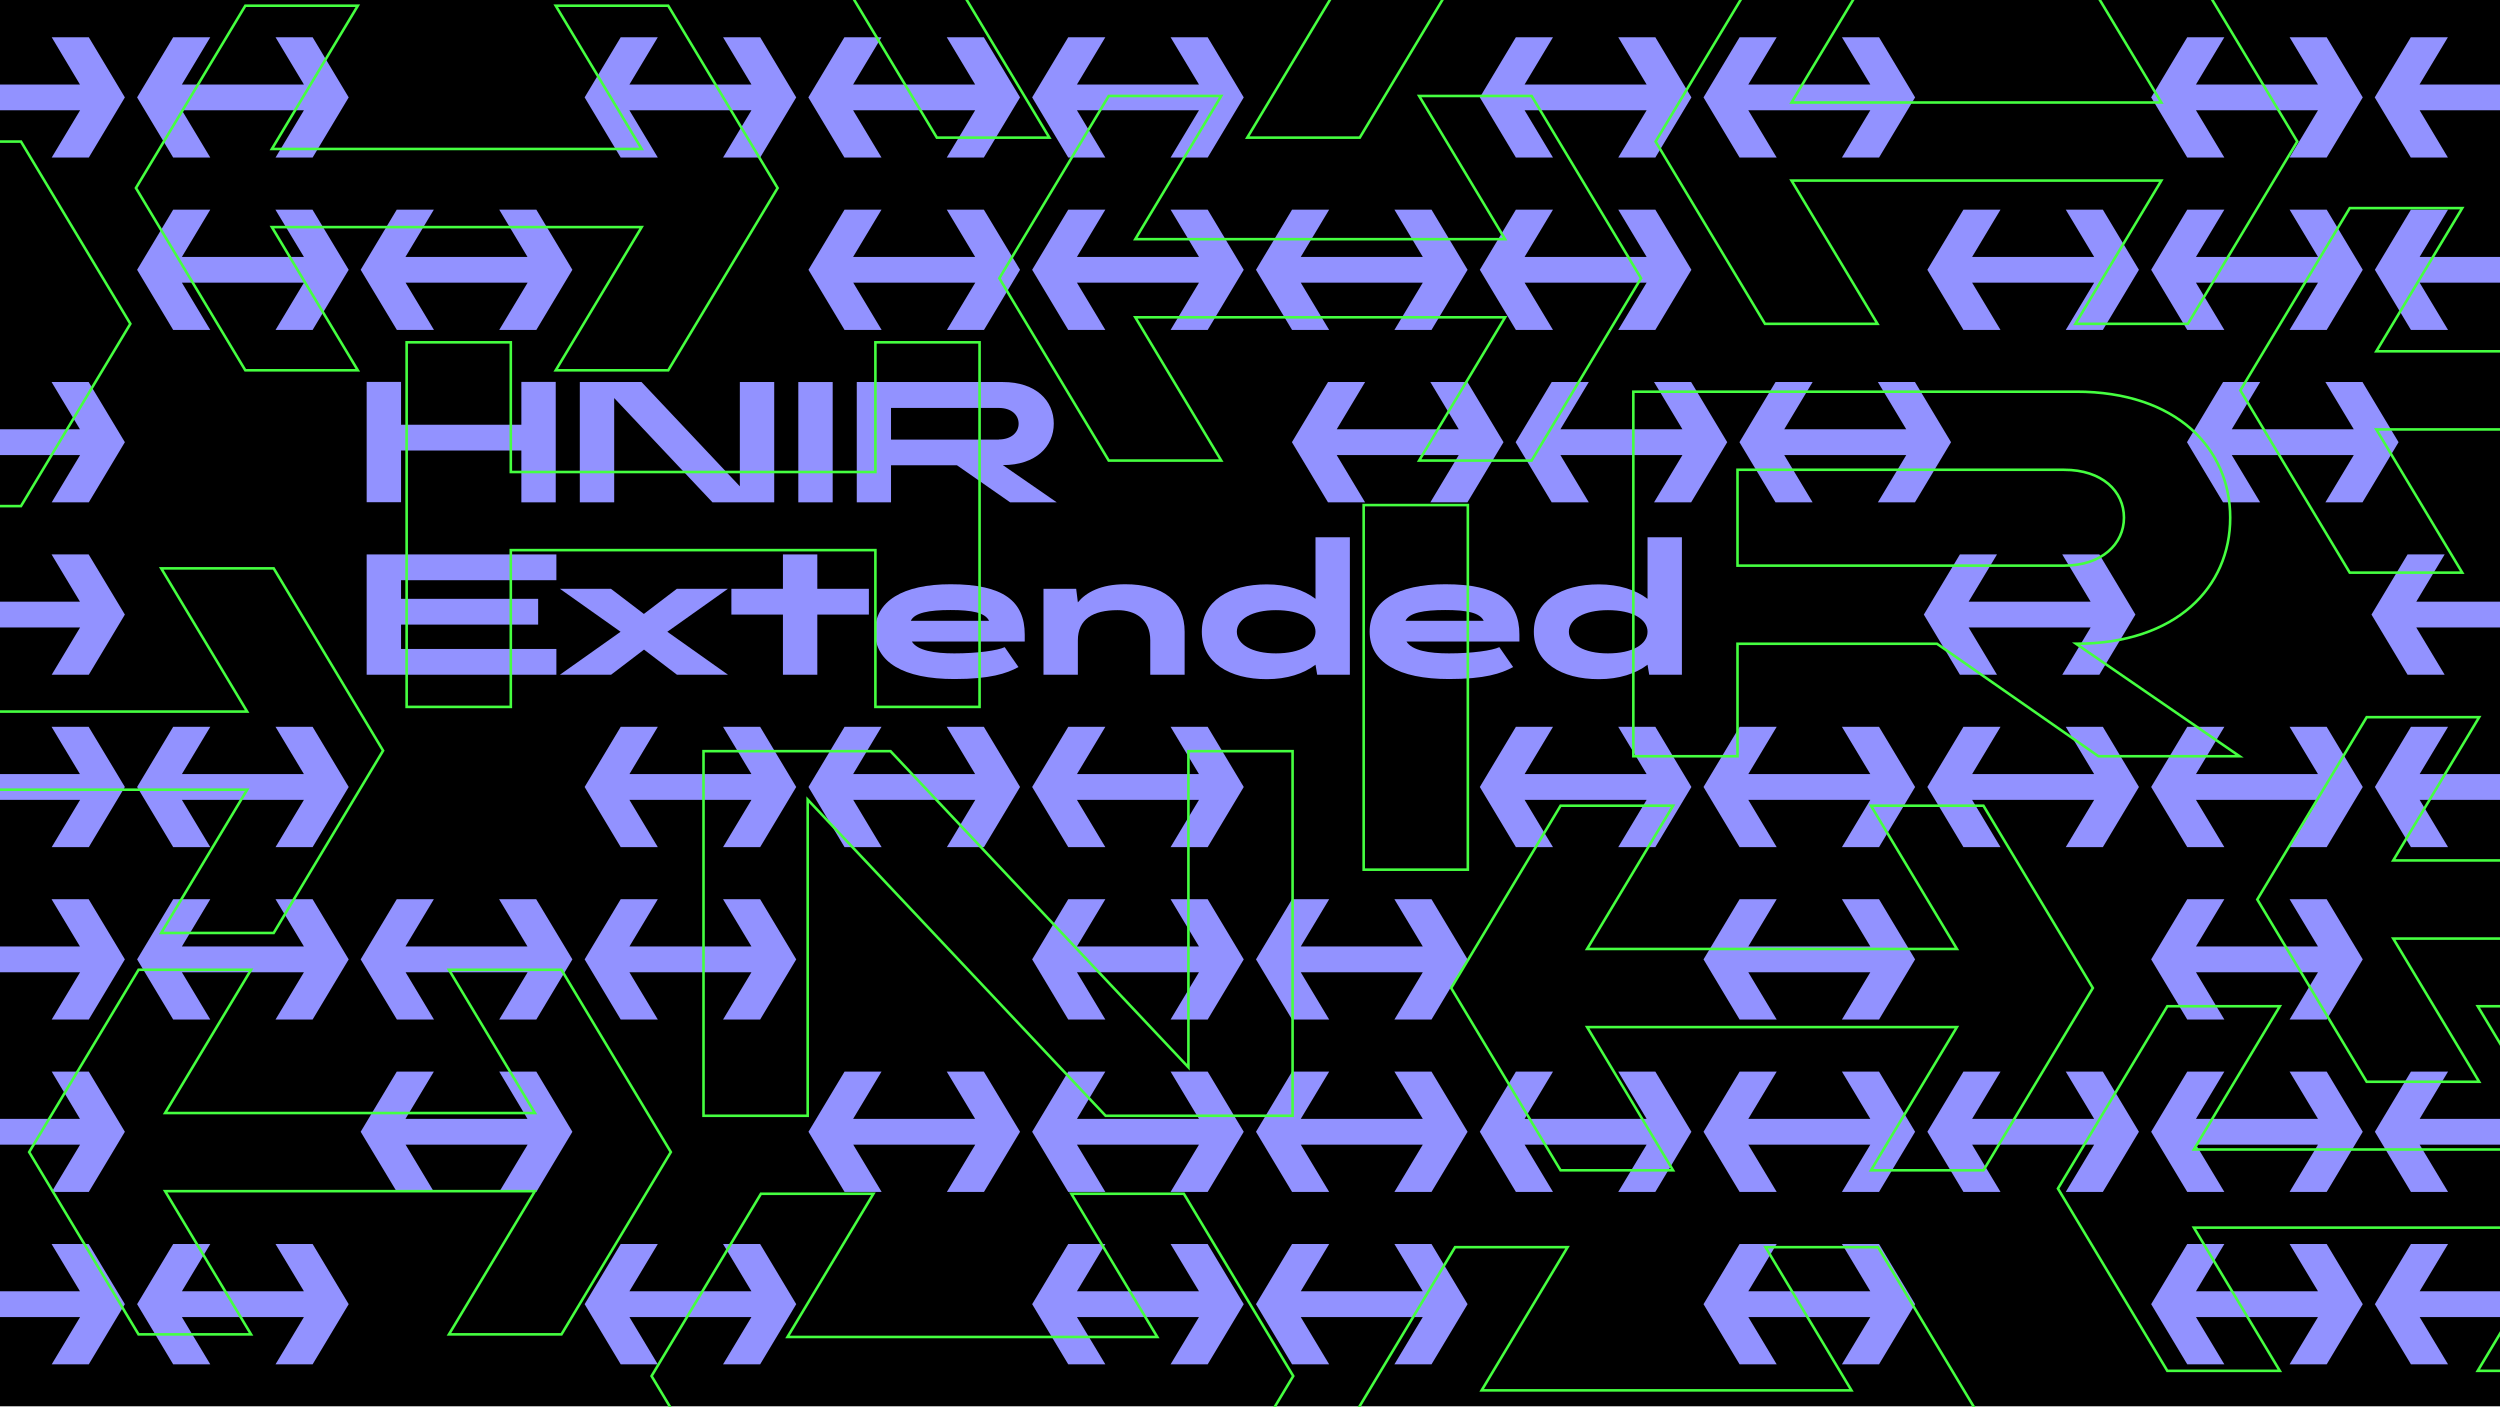
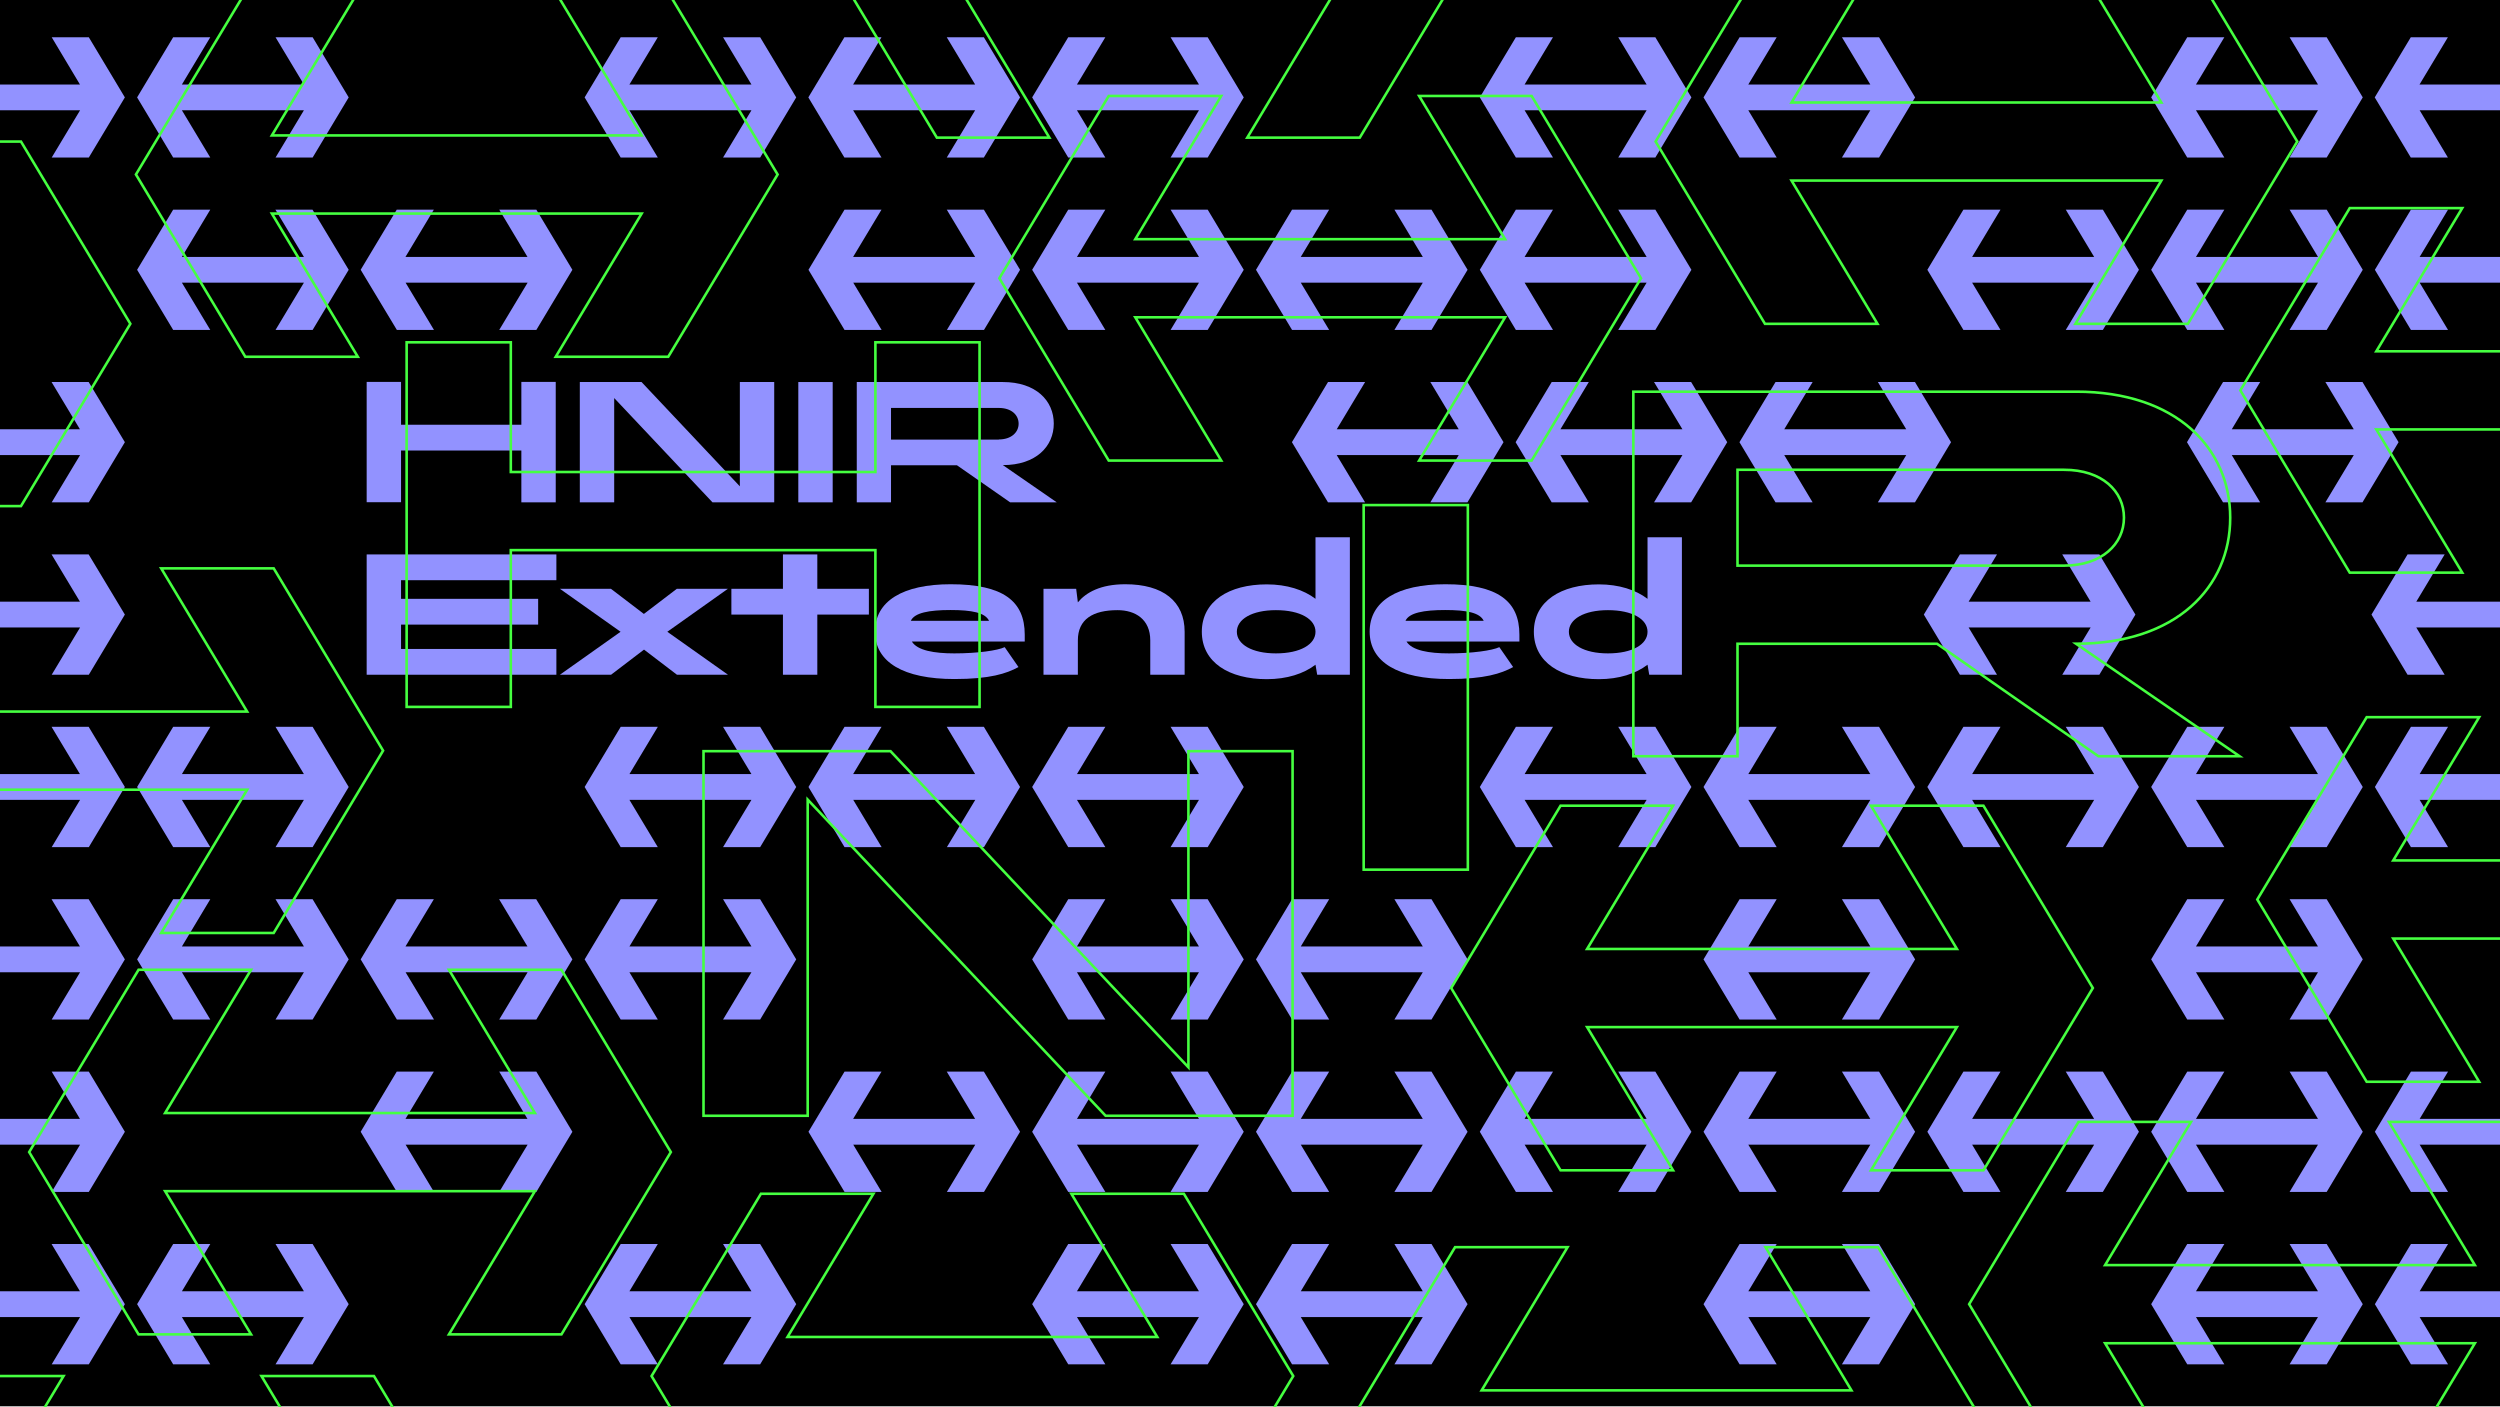
<svg xmlns="http://www.w3.org/2000/svg" version="1.1" id="Layer_1" x="0px" y="0px" viewBox="0 0 1920 1080" style="enable-background:new 0 0 1920 1080;" xml:space="preserve">
  <style type="text/css">
	.st0{fill:#FFFFFF;}
	.st1{fill:#33FF4B;}
	.st2{fill:#FF8FE7;}
	.st3{fill:#341FFF;}
	.st4{fill:#5D4CFF;}
	.st5{fill:#8579FF;}
	.st6{fill:#AEA5FF;}
	.st7{fill:#D6D2FF;}
	.st8{fill:#FFD9D2;}
	.st9{fill:#FFB3A5;}
	.st10{fill:#FF8E77;}
	.st11{fill:#FF684A;}
	.st12{fill:#FF421D;}
	.st13{fill:#F71963;}
	.st14{fill:#222222;}
	.st15{fill:#828282;}
	.st16{fill:#1C114C;}
	.st17{clip-path:url(#SVGID_2_);}
	.st18{fill:#AA27FF;}
	.st19{fill:#FF9429;}
	.st20{fill:none;stroke:#FF3E6C;stroke-width:2;stroke-miterlimit:10;}
	.st21{fill:none;stroke:#45FF40;stroke-width:2;stroke-miterlimit:10;}
	.st22{fill:#9292FF;}
	.st23{fill:none;stroke:#C548FF;stroke-width:2;stroke-miterlimit:10;}
</style>
  <rect x="0" y="0" width="1920" height="1080" />
  <path class="st22" d="M95.9,74.8L68.2,121H39.7l21.8-36.3h-93.7l21.8,36.3H-39l-27.7-46.2L-39,28.6h28.5l-21.8,36.3h93.7L39.7,28.6  h28.5L95.9,74.8z" />
  <path class="st22" d="M267.8,74.8L240.1,121h-28.5l21.8-36.3h-93.7l21.8,36.3h-28.5l-27.7-46.2l27.7-46.2h28.5l-21.8,36.3h93.7  l-21.8-36.3h28.5L267.8,74.8z" />
  <path class="st22" d="M611.5,74.8L583.8,121h-28.5l21.8-36.3h-93.7l21.8,36.3h-28.5l-27.7-46.2l27.7-46.2h28.5l-21.8,36.3h93.7  l-21.8-36.3h28.5L611.5,74.8z" />
  <path class="st22" d="M783.4,74.8L755.6,121h-28.5l21.8-36.3h-93.7L677,121h-28.5l-27.7-46.2l27.7-46.2H677l-21.8,36.3h93.7  l-21.8-36.3h28.5L783.4,74.8z" />
  <path class="st22" d="M955.2,74.8L927.5,121H899l21.8-36.3h-93.7l21.8,36.3h-28.5l-27.7-46.2l27.7-46.2h28.5l-21.8,36.3h93.7  L899,28.6h28.5L955.2,74.8z" />
  <path class="st22" d="M1299,74.8l-27.7,46.2h-28.5l21.8-36.3h-93.7l21.8,36.3h-28.5l-27.7-46.2l27.7-46.2h28.5l-21.8,36.3h93.7  l-21.8-36.3h28.5L1299,74.8z" />
  <path class="st22" d="M1470.8,74.8l-27.7,46.2h-28.5l21.8-36.3h-93.7l21.8,36.3h-28.5l-27.7-46.2l27.7-46.2h28.5l-21.8,36.3h93.7  l-21.8-36.3h28.5L1470.8,74.8z" />
  <path class="st22" d="M1814.6,74.8l-27.7,46.2h-28.5l21.8-36.3h-93.7l21.8,36.3h-28.5l-27.7-46.2l27.7-46.2h28.5l-21.8,36.3h93.7  l-21.8-36.3h28.5L1814.6,74.8z" />
  <path class="st22" d="M1986.4,74.8l-27.7,46.2h-28.5l21.8-36.3h-93.7L1880,121h-28.5l-27.7-46.2l27.7-46.2h28.5l-21.8,36.3h93.7  l-21.8-36.3h28.5L1986.4,74.8z" />
  <path class="st22" d="M267.8,207.2l-27.7,46.2h-28.5l21.8-36.3h-93.7l21.8,36.3h-28.5l-27.7-46.2l27.7-46.2h28.5l-21.8,36.3h93.7  L211.5,161h28.5L267.8,207.2z" />
  <path class="st22" d="M439.6,207.2l-27.7,46.2h-28.5l21.8-36.3h-93.7l21.8,36.3h-28.5L277,207.2l27.7-46.2h28.5l-21.8,36.3h93.7  L383.4,161h28.5L439.6,207.2z" />
  <path class="st22" d="M783.4,207.2l-27.7,46.2h-28.5l21.8-36.3h-93.7l21.8,36.3h-28.5l-27.7-46.2l27.7-46.2H677l-21.8,36.3h93.7  L727.1,161h28.5L783.4,207.2z" />
  <path class="st22" d="M955.2,207.2l-27.7,46.2H899l21.8-36.3h-93.7l21.8,36.3h-28.5l-27.7-46.2l27.7-46.2h28.5l-21.8,36.3h93.7  L899,161h28.5L955.2,207.2z" />
  <path class="st22" d="M1127.1,207.2l-27.7,46.2h-28.5l21.8-36.3h-93.7l21.8,36.3h-28.5l-27.7-46.2l27.7-46.2h28.5l-21.8,36.3h93.7  l-21.8-36.3h28.5L1127.1,207.2z" />
  <path class="st22" d="M1299,207.2l-27.7,46.2h-28.5l21.8-36.3h-93.7l21.8,36.3h-28.5l-27.7-46.2l27.7-46.2h28.5l-21.8,36.3h93.7  l-21.8-36.3h28.5L1299,207.2z" />
  <path class="st22" d="M1642.7,207.2l-27.7,46.2h-28.5l21.8-36.3h-93.7l21.8,36.3h-28.5l-27.7-46.2l27.7-46.2h28.5l-21.8,36.3h93.7  l-21.8-36.3h28.5L1642.7,207.2z" />
  <path class="st22" d="M1814.6,207.2l-27.7,46.2h-28.5l21.8-36.3h-93.7l21.8,36.3h-28.5l-27.7-46.2l27.7-46.2h28.5l-21.8,36.3h93.7  l-21.8-36.3h28.5L1814.6,207.2z" />
  <path class="st22" d="M1986.4,207.2l-27.7,46.2h-28.5l21.8-36.3h-93.7l21.8,36.3h-28.5l-27.7-46.2l27.7-46.2h28.5l-21.8,36.3h93.7  l-21.8-36.3h28.5L1986.4,207.2z" />
  <path class="st22" d="M95.9,339.6l-27.7,46.2H39.7l21.8-36.3h-93.7l21.8,36.3H-39l-27.7-46.2l27.7-46.2h28.5l-21.8,36.3h93.7  l-21.8-36.3h28.5L95.9,339.6z" />
  <path class="st22" d="M426.8,293.4v92.4h-26.4V346H308v39.7h-26.4v-92.4H308v32.9h92.4v-32.9H426.8z" />
  <path class="st22" d="M594.6,293.4v92.4h-47.4l-75.5-80.1v80.1h-26.4v-92.4h47.4l75.5,80.1v-80.1H594.6z" />
  <path class="st22" d="M639.5,293.4v92.4h-26.4v-92.4H639.5z" />
  <path class="st22" d="M811.6,385.8h-35.8l-40.9-28.5h-50.6v28.5H658v-92.4h112.2c25.5,0,39.1,14.4,39.1,31.9s-13.6,31.9-39.1,31.9  L811.6,385.8z M767.1,337.5c9.6,0,15.2-5.5,15.2-12.1c0-6.7-5.5-12.1-15.2-12.1h-82.8v24.3H767.1z" />
  <path class="st22" d="M1154.7,339.6l-27.7,46.2h-28.5l21.8-36.3h-93.7l21.8,36.3h-28.5l-27.7-46.2l27.7-46.2h28.5l-21.8,36.3h93.7  l-21.8-36.3h28.5L1154.7,339.6z" />
  <path class="st22" d="M1326.5,339.6l-27.7,46.2h-28.5l21.8-36.3h-93.7l21.8,36.3h-28.5l-27.7-46.2l27.7-46.2h28.5l-21.8,36.3h93.7  l-21.8-36.3h28.5L1326.5,339.6z" />
  <path class="st22" d="M1498.4,339.6l-27.7,46.2h-28.5l21.8-36.3h-93.7l21.8,36.3h-28.5l-27.7-46.2l27.7-46.2h28.5l-21.8,36.3h93.7  l-21.8-36.3h28.5L1498.4,339.6z" />
  <path class="st22" d="M1842.1,339.6l-27.7,46.2h-28.5l21.8-36.3H1714l21.8,36.3h-28.5l-27.7-46.2l27.7-46.2h28.5l-21.8,36.3h93.7  l-21.8-36.3h28.5L1842.1,339.6z" />
  <path class="st22" d="M95.9,472l-27.7,46.2H39.7l21.8-36.3h-93.7l21.8,36.3H-39L-66.7,472l27.7-46.2h28.5l-21.8,36.3h93.7  l-21.8-36.3h28.5L95.9,472z" />
  <path class="st22" d="M308,445.6v14.3h105.3v19.8H308v18.7h119.3v19.8H281.6v-92.4h145.7v19.8H308z" />
  <path class="st22" d="M519.9,518.2l-25.3-19.3l-25.3,19.3H430l46.6-33l-46.6-33h39.2l25.3,19.3l25.3-19.3H559l-46.5,33l46.6,33  H519.9z" />
  <path class="st22" d="M667.3,472h-39.6v46.2h-26.4V472h-39.6v-19.8h39.6v-26.4h26.4v26.4h39.6V472z" />
  <path class="st22" d="M786.9,492.7h-86.6c4.2,6.9,17.3,9.1,32.6,9.1c17.8,0,33.3-2.2,38.7-4.8l10.6,15.3c-9.2,5-21.9,9.2-49.2,9.2  c-39.1,0-61-12.9-61-36.4c0-23.5,21.4-36.4,58.1-36.4c40.3,0,56.9,12.9,56.9,38.7V492.7z M699.5,476.8h60.1  c-3-6.3-13.2-8.3-29.6-8.3C713.5,468.5,702.3,470.6,699.5,476.8z" />
  <path class="st22" d="M909.8,485.2v33h-26.4v-26.4c0-16.2-11.5-23.2-25.1-23.2c-19,0-30.5,7-30.5,23.2v26.4h-26.4v-66h25.1l1.3,10.4  c6.2-7.5,17.3-13.9,36.4-13.9C893.1,448.7,909.8,461.7,909.8,485.2z" />
  <path class="st22" d="M1036.7,412.6v105.6h-25.1l-1.3-7.7c-9,6.9-21.9,11.1-37.4,11.1c-29,0-49.9-12.9-49.9-36.4  c0-23.5,20.9-36.4,49.9-36.4c15.4,0,28.4,4.2,37.4,11.1v-47.3H1036.7z M1010.3,485.2c0-9.6-11.5-16.6-30.4-16.6  c-18.5,0-30,7-30,16.6s11.5,16.6,30,16.6C998.8,501.8,1010.3,494.8,1010.3,485.2z" />
  <path class="st22" d="M1166.8,492.7h-86.6c4.2,6.9,17.3,9.1,32.6,9.1c17.8,0,33.3-2.2,38.7-4.8l10.6,15.3c-9.2,5-21.9,9.2-49.2,9.2  c-39.1,0-61-12.9-61-36.4c0-23.5,21.4-36.4,58.1-36.4c40.3,0,56.9,12.9,56.9,38.7V492.7z M1079.4,476.8h60.1  c-3-6.3-13.2-8.3-29.6-8.3C1093.4,468.5,1082.2,470.6,1079.4,476.8z" />
  <path class="st22" d="M1291.7,412.6v105.6h-25.1l-1.3-7.7c-9,6.9-21.9,11.1-37.4,11.1c-29,0-49.9-12.9-49.9-36.4  c0-23.5,20.9-36.4,49.9-36.4c15.4,0,28.4,4.2,37.4,11.1v-47.3H1291.7z M1265.3,485.2c0-9.6-11.5-16.6-30.4-16.6  c-18.5,0-30,7-30,16.6s11.5,16.6,30,16.6C1253.8,501.8,1265.3,494.8,1265.3,485.2z" />
  <path class="st22" d="M1640,472l-27.7,46.2h-28.5l21.8-36.3h-93.7l21.8,36.3h-28.5l-27.7-46.2l27.7-46.2h28.5l-21.8,36.3h93.7  l-21.8-36.3h28.5L1640,472z" />
  <path class="st22" d="M1983.8,472l-27.7,46.2h-28.5l21.8-36.3h-93.7l21.8,36.3h-28.5l-27.7-46.2l27.7-46.2h28.5l-21.8,36.3h93.7  l-21.8-36.3h28.5L1983.8,472z" />
  <path class="st22" d="M95.9,604.4l-27.7,46.2H39.7l21.8-36.3h-93.7l21.8,36.3H-39l-27.7-46.2l27.7-46.2h28.5l-21.8,36.3h93.7  l-21.8-36.3h28.5L95.9,604.4z" />
  <path class="st22" d="M267.8,604.4l-27.7,46.2h-28.5l21.8-36.3h-93.7l21.8,36.3h-28.5l-27.7-46.2l27.7-46.2h28.5l-21.8,36.3h93.7  l-21.8-36.3h28.5L267.8,604.4z" />
  <path class="st22" d="M611.5,604.4l-27.7,46.2h-28.5l21.8-36.3h-93.7l21.8,36.3h-28.5l-27.7-46.2l27.7-46.2h28.5l-21.8,36.3h93.7  l-21.8-36.3h28.5L611.5,604.4z" />
  <path class="st22" d="M783.4,604.4l-27.7,46.2h-28.5l21.8-36.3h-93.7l21.8,36.3h-28.5l-27.7-46.2l27.7-46.2H677l-21.8,36.3h93.7  l-21.8-36.3h28.5L783.4,604.4z" />
  <path class="st22" d="M955.2,604.4l-27.7,46.2H899l21.8-36.3h-93.7l21.8,36.3h-28.5l-27.7-46.2l27.7-46.2h28.5l-21.8,36.3h93.7  L899,558.2h28.5L955.2,604.4z" />
  <path class="st22" d="M1299,604.4l-27.7,46.2h-28.5l21.8-36.3h-93.7l21.8,36.3h-28.5l-27.7-46.2l27.7-46.2h28.5l-21.8,36.3h93.7  l-21.8-36.3h28.5L1299,604.4z" />
  <path class="st22" d="M1470.8,604.4l-27.7,46.2h-28.5l21.8-36.3h-93.7l21.8,36.3h-28.5l-27.7-46.2l27.7-46.2h28.5l-21.8,36.3h93.7  l-21.8-36.3h28.5L1470.8,604.4z" />
  <path class="st22" d="M1642.7,604.4l-27.7,46.2h-28.5l21.8-36.3h-93.7l21.8,36.3h-28.5l-27.7-46.2l27.7-46.2h28.5l-21.8,36.3h93.7  l-21.8-36.3h28.5L1642.7,604.4z" />
  <path class="st22" d="M1814.6,604.4l-27.7,46.2h-28.5l21.8-36.3h-93.7l21.8,36.3h-28.5l-27.7-46.2l27.7-46.2h28.5l-21.8,36.3h93.7  l-21.8-36.3h28.5L1814.6,604.4z" />
  <path class="st22" d="M1986.4,604.4l-27.7,46.2h-28.5l21.8-36.3h-93.7l21.8,36.3h-28.5l-27.7-46.2l27.7-46.2h28.5l-21.8,36.3h93.7  l-21.8-36.3h28.5L1986.4,604.4z" />
  <path class="st22" d="M95.9,736.8L68.2,783H39.7l21.8-36.3h-93.7l21.8,36.3H-39l-27.7-46.2l27.7-46.2h28.5l-21.8,36.3h93.7  l-21.8-36.3h28.5L95.9,736.8z" />
  <path class="st22" d="M267.8,736.8L240.1,783h-28.5l21.8-36.3h-93.7l21.8,36.3h-28.5l-27.7-46.2l27.7-46.2h28.5l-21.8,36.3h93.7  l-21.8-36.3h28.5L267.8,736.8z" />
  <path class="st22" d="M439.6,736.8L411.9,783h-28.5l21.8-36.3h-93.7l21.8,36.3h-28.5L277,736.8l27.7-46.2h28.5l-21.8,36.3h93.7  l-21.8-36.3h28.5L439.6,736.8z" />
  <path class="st22" d="M611.5,736.8L583.8,783h-28.5l21.8-36.3h-93.7l21.8,36.3h-28.5l-27.7-46.2l27.7-46.2h28.5l-21.8,36.3h93.7  l-21.8-36.3h28.5L611.5,736.8z" />
  <path class="st22" d="M955.2,736.8L927.5,783H899l21.8-36.3h-93.7l21.8,36.3h-28.5l-27.7-46.2l27.7-46.2h28.5l-21.8,36.3h93.7  L899,690.6h28.5L955.2,736.8z" />
  <path class="st22" d="M1127.1,736.8l-27.7,46.2h-28.5l21.8-36.3h-93.7l21.8,36.3h-28.5l-27.7-46.2l27.7-46.2h28.5l-21.8,36.3h93.7  l-21.8-36.3h28.5L1127.1,736.8z" />
  <path class="st22" d="M1470.8,736.8l-27.7,46.2h-28.5l21.8-36.3h-93.7l21.8,36.3h-28.5l-27.7-46.2l27.7-46.2h28.5l-21.8,36.3h93.7  l-21.8-36.3h28.5L1470.8,736.8z" />
  <path class="st22" d="M1814.6,736.8l-27.7,46.2h-28.5l21.8-36.3h-93.7l21.8,36.3h-28.5l-27.7-46.2l27.7-46.2h28.5l-21.8,36.3h93.7  l-21.8-36.3h28.5L1814.6,736.8z" />
  <path class="st22" d="M95.9,869.2l-27.7,46.2H39.7l21.8-36.3h-93.7l21.8,36.3H-39l-27.7-46.2L-39,823h28.5l-21.8,36.3h93.7L39.7,823  h28.5L95.9,869.2z" />
  <path class="st22" d="M439.6,869.2l-27.7,46.2h-28.5l21.8-36.3h-93.7l21.8,36.3h-28.5L277,869.2l27.7-46.2h28.5l-21.8,36.3h93.7  L383.4,823h28.5L439.6,869.2z" />
  <path class="st22" d="M783.4,869.2l-27.7,46.2h-28.5l21.8-36.3h-93.7l21.8,36.3h-28.5l-27.7-46.2l27.7-46.2H677l-21.8,36.3h93.7  L727.1,823h28.5L783.4,869.2z" />
  <path class="st22" d="M955.2,869.2l-27.7,46.2H899l21.8-36.3h-93.7l21.8,36.3h-28.5l-27.7-46.2l27.7-46.2h28.5l-21.8,36.3h93.7  L899,823h28.5L955.2,869.2z" />
  <path class="st22" d="M1127.1,869.2l-27.7,46.2h-28.5l21.8-36.3h-93.7l21.8,36.3h-28.5l-27.7-46.2l27.7-46.2h28.5l-21.8,36.3h93.7  l-21.8-36.3h28.5L1127.1,869.2z" />
  <path class="st22" d="M1299,869.2l-27.7,46.2h-28.5l21.8-36.3h-93.7l21.8,36.3h-28.5l-27.7-46.2l27.7-46.2h28.5l-21.8,36.3h93.7  l-21.8-36.3h28.5L1299,869.2z" />
  <path class="st22" d="M1470.8,869.2l-27.7,46.2h-28.5l21.8-36.3h-93.7l21.8,36.3h-28.5l-27.7-46.2l27.7-46.2h28.5l-21.8,36.3h93.7  l-21.8-36.3h28.5L1470.8,869.2z" />
  <path class="st22" d="M1642.7,869.2l-27.7,46.2h-28.5l21.8-36.3h-93.7l21.8,36.3h-28.5l-27.7-46.2l27.7-46.2h28.5l-21.8,36.3h93.7  l-21.8-36.3h28.5L1642.7,869.2z" />
  <path class="st22" d="M1814.6,869.2l-27.7,46.2h-28.5l21.8-36.3h-93.7l21.8,36.3h-28.5l-27.7-46.2l27.7-46.2h28.5l-21.8,36.3h93.7  l-21.8-36.3h28.5L1814.6,869.2z" />
  <path class="st22" d="M1986.4,869.2l-27.7,46.2h-28.5l21.8-36.3h-93.7l21.8,36.3h-28.5l-27.7-46.2l27.7-46.2h28.5l-21.8,36.3h93.7  l-21.8-36.3h28.5L1986.4,869.2z" />
  <path class="st22" d="M95.9,1001.6l-27.7,46.2H39.7l21.8-36.3h-93.7l21.8,36.3H-39l-27.7-46.2l27.7-46.2h28.5l-21.8,36.3h93.7  l-21.8-36.3h28.5L95.9,1001.6z" />
  <path class="st22" d="M267.8,1001.6l-27.7,46.2h-28.5l21.8-36.3h-93.7l21.8,36.3h-28.5l-27.7-46.2l27.7-46.2h28.5l-21.8,36.3h93.7  l-21.8-36.3h28.5L267.8,1001.6z" />
  <path class="st22" d="M611.5,1001.6l-27.7,46.2h-28.5l21.8-36.3h-93.7l21.8,36.3h-28.5l-27.7-46.2l27.7-46.2h28.5l-21.8,36.3h93.7  l-21.8-36.3h28.5L611.5,1001.6z" />
  <path class="st22" d="M955.2,1001.6l-27.7,46.2H899l21.8-36.3h-93.7l21.8,36.3h-28.5l-27.7-46.2l27.7-46.2h28.5l-21.8,36.3h93.7  L899,955.4h28.5L955.2,1001.6z" />
  <path class="st22" d="M1127.1,1001.6l-27.7,46.2h-28.5l21.8-36.3h-93.7l21.8,36.3h-28.5l-27.7-46.2l27.7-46.2h28.5l-21.8,36.3h93.7  l-21.8-36.3h28.5L1127.1,1001.6z" />
  <path class="st22" d="M1470.8,1001.6l-27.7,46.2h-28.5l21.8-36.3h-93.7l21.8,36.3h-28.5l-27.7-46.2l27.7-46.2h28.5l-21.8,36.3h93.7  l-21.8-36.3h28.5L1470.8,1001.6z" />
  <path class="st22" d="M1814.6,1001.6l-27.7,46.2h-28.5l21.8-36.3h-93.7l21.8,36.3h-28.5l-27.7-46.2l27.7-46.2h28.5l-21.8,36.3h93.7  l-21.8-36.3h28.5L1814.6,1001.6z" />
  <path class="st22" d="M1986.4,1001.6l-27.7,46.2h-28.5l21.8-36.3h-93.7l21.8,36.3h-28.5l-27.7-46.2l27.7-46.2h28.5l-21.8,36.3h93.7  l-21.8-36.3h28.5L1986.4,1001.6z" />
  <g>
-     <g>
-       <path class="st21" d="M100.1,248.7l-84,140h-86.4l66-110h-284l66,110h-86.4l-84-140l84-140h86.4l-66,110h284l-66-110h86.4    L100.1,248.7z" />
-     </g>
-     <g>
-       <g>
-         <path class="st21" d="M752.3,262.9v280h-80V422.5h-280v120.4h-80v-280h80v99.6h280v-99.6H752.3z" />
-       </g>
-       <g>
-         <path class="st21" d="M992.7,576.9v280H849.1L620.3,614.1v242.8h-80v-280h143.6l228.8,242.8V576.9H992.7z" />
-       </g>
-       <g>
-         <path class="st21" d="M515.2,884.8l-84,140h-86.4l66-110h-284l66,110h-86.4l-84-140l84-140h86.4l-66,110h284l-66-110h86.4     L515.2,884.8z" />
-       </g>
-       <g>
-         <path class="st21" d="M1607.3,758.8l-84,140h-86.4l66-110h-284l66,110h-86.4l-84-140l84-140h86.4l-66,110h284l-66-110h86.4     L1607.3,758.8z" />
-       </g>
-       <g>
-         <path class="st21" d="M1526.3,1097.8l-84,140h-86.4l66-110h-284l66,110h-86.4l-84-140l84-140h86.4l-66,110h284l-66-110h86.4     L1526.3,1097.8z" />
-       </g>
-       <g>
-         <path class="st21" d="M2213.4,299.8l-84,140H2043l66-110h-284l66,110h-86.4l-84-140l84-140h86.4l-66,110h284l-66-110h86.4     L2213.4,299.8z" />
-       </g>
-       <g>
-         <path class="st21" d="M1260.3,213.7l-84,140h-86.4l66-110h-284l66,110h-86.4l-84-140l84-140h86.4l-66,110h284l-66-110h86.4     L1260.3,213.7z" />
-       </g>
-       <g>
-         <path class="st21" d="M1128.3-34.3l-84,140h-86.4l66-110h-284l66,110h-86.4l-84-140l84-140h86.4l-66,110h284l-66-110h86.4     L1128.3-34.3z" />
-       </g>
-       <g>
-         <path class="st21" d="M993.2,1056.8l-84,140h-86.4l66-110h-284l66,110h-86.4l-84-140l84-140h86.4l-66,110h284l-66-110h86.4     L993.2,1056.8z" />
-       </g>
-       <g>
-         <path class="st21" d="M2073.3,912.8l-84,140h-86.4l66-110h-284l66,110h-86.4l-84-140l84-140h86.4l-66,110h284l-66-110h86.4     L2073.3,912.8z" />
-       </g>
-       <g>
-         <path class="st21" d="M2226.4,690.8l-84,140H2056l66-110h-284l66,110h-86.4l-84-140l84-140h86.4l-66,110h284l-66-110h86.4     L2226.4,690.8z" />
-       </g>
-       <g>
-         <path class="st21" d="M1764.3,108.7l-84,140h-86.4l66-110h-284l66,110h-86.4l-84-140l84-140h86.4l-66,110h284l-66-110h86.4     L1764.3,108.7z" />
-       </g>
-       <g>
-         <path class="st21" d="M294.2,576.5l-84,140h-86.4l66-110h-284l66,110h-86.4l-84-140l84-140h86.4l-66,110h284l-66-110h86.4     L294.2,576.5z" />
-       </g>
-       <g>
-         <path class="st21" d="M597.2,144.4l-84,140h-86.4l66-110h-284l66,110h-86.4l-84-140l84-140h86.4l-66,110h284l-66-110h86.4     L597.2,144.4z" />
-       </g>
-       <g>
-         <path class="st21" d="M1720,580.8h-108.4l-124-86.4h-153.2v86.4h-80v-280h340c77.2,0,118.4,43.6,118.4,96.8     s-41.2,96.8-118.4,96.8L1720,580.8z M1585.2,434.4c29.2,0,46-16.8,46-36.8c0-20.4-16.8-36.8-46-36.8h-250.8v73.6H1585.2z" />
-       </g>
-       <g>
-         <path class="st21" d="M1127.3,387.9v280h-80v-280H1127.3z" />
-       </g>
-     </g>
+     <path class="st21" d="M100.1,248.7l-84,140h-86.4l66-110h-284l66,110h-86.4l-84-140l84-140h86.4l-66,110h284l-66-110h86.4   L100.1,248.7z" />
+   </g>
+   <path class="st21" d="M752.3,262.9v280h-80V422.5h-280v120.4h-80v-280h80v99.6h280v-99.6H752.3z" />
+   <path class="st21" d="M992.7,576.9v280H849.1L620.3,614.1v242.8h-80v-280h143.6l228.8,242.8V576.9H992.7z" />
+   <path class="st21" d="M515.2,884.8l-84,140h-86.4l66-110h-284l66,110h-86.4l-84-140l84-140h86.4l-66,110h284l-66-110h86.4  L515.2,884.8z" />
+   <path class="st21" d="M1607.3,758.8l-84,140h-86.4l66-110h-284l66,110h-86.4l-84-140l84-140h86.4l-66,110h284l-66-110h86.4  L1607.3,758.8z" />
+   <path class="st21" d="M1526.3,1097.8l-84,140h-86.4l66-110h-284l66,110h-86.4l-84-140l84-140h86.4l-66,110h284l-66-110h86.4  L1526.3,1097.8z" />
+   <path class="st21" d="M2213.4,299.8l-84,140H2043l66-110h-284l66,110h-86.4l-84-140l84-140h86.4l-66,110h284l-66-110h86.4  L2213.4,299.8z" />
+   <path class="st21" d="M1260.3,213.7l-84,140h-86.4l66-110h-284l66,110h-86.4l-84-140l84-140h86.4l-66,110h284l-66-110h86.4  L1260.3,213.7z" />
+   <path class="st21" d="M1128.3-34.3l-84,140h-86.4l66-110h-284l66,110h-86.4l-84-140l84-140h86.4l-66,110h284l-66-110h86.4  L1128.3-34.3z" />
+   <path class="st21" d="M993.2,1056.8l-84,140h-86.4l66-110h-284l66,110h-86.4l-84-140l84-140h86.4l-66,110h284l-66-110h86.4  L993.2,1056.8z" />
+   <path class="st21" d="M2005.1,1001.6l-84,140h-86.4l66-110h-284l66,110h-86.4l-84-140l84-140h86.4l-66,110h284l-66-110h86.4  L2005.1,1001.6z" />
+   <path class="st21" d="M2226.4,690.8l-84,140H2056l66-110h-284l66,110h-86.4l-84-140l84-140h86.4l-66,110h284l-66-110h86.4  L2226.4,690.8z" />
+   <path class="st21" d="M1764.3,108.7l-84,140h-86.4l66-110h-284l66,110h-86.4l-84-140l84-140h86.4l-66,110h284l-66-110h86.4  L1764.3,108.7z" />
+   <path class="st21" d="M294.2,576.5l-84,140h-86.4l66-110h-284l66,110h-86.4l-84-140l84-140h86.4l-66,110h284l-66-110h86.4  L294.2,576.5z" />
+   <path class="st21" d="M597.2,134l-84,140h-86.4l66-110h-284l66,110h-86.4l-84-140l84-140h86.4l-66,110h284l-66-110h86.4L597.2,134z" />
+   <path class="st21" d="M1720,580.8h-108.4l-124-86.4h-153.2v86.4h-80v-280h340c77.2,0,118.4,43.6,118.4,96.8s-41.2,96.8-118.4,96.8  L1720,580.8z M1585.2,434.4c29.2,0,46-16.8,46-36.8c0-20.4-16.8-36.8-46-36.8h-250.8v73.6H1585.2z" />
+   <path class="st21" d="M1127.3,387.9v280h-80v-280H1127.3z" />
+   <g>
+     <path class="st21" d="M371.2,1196.8l-84,140h-86.4l66-110h-284l66,110h-86.4l-84-140l84-140h86.4l-66,110h284l-66-110h86.4   L371.2,1196.8z" />
  </g>
</svg>
